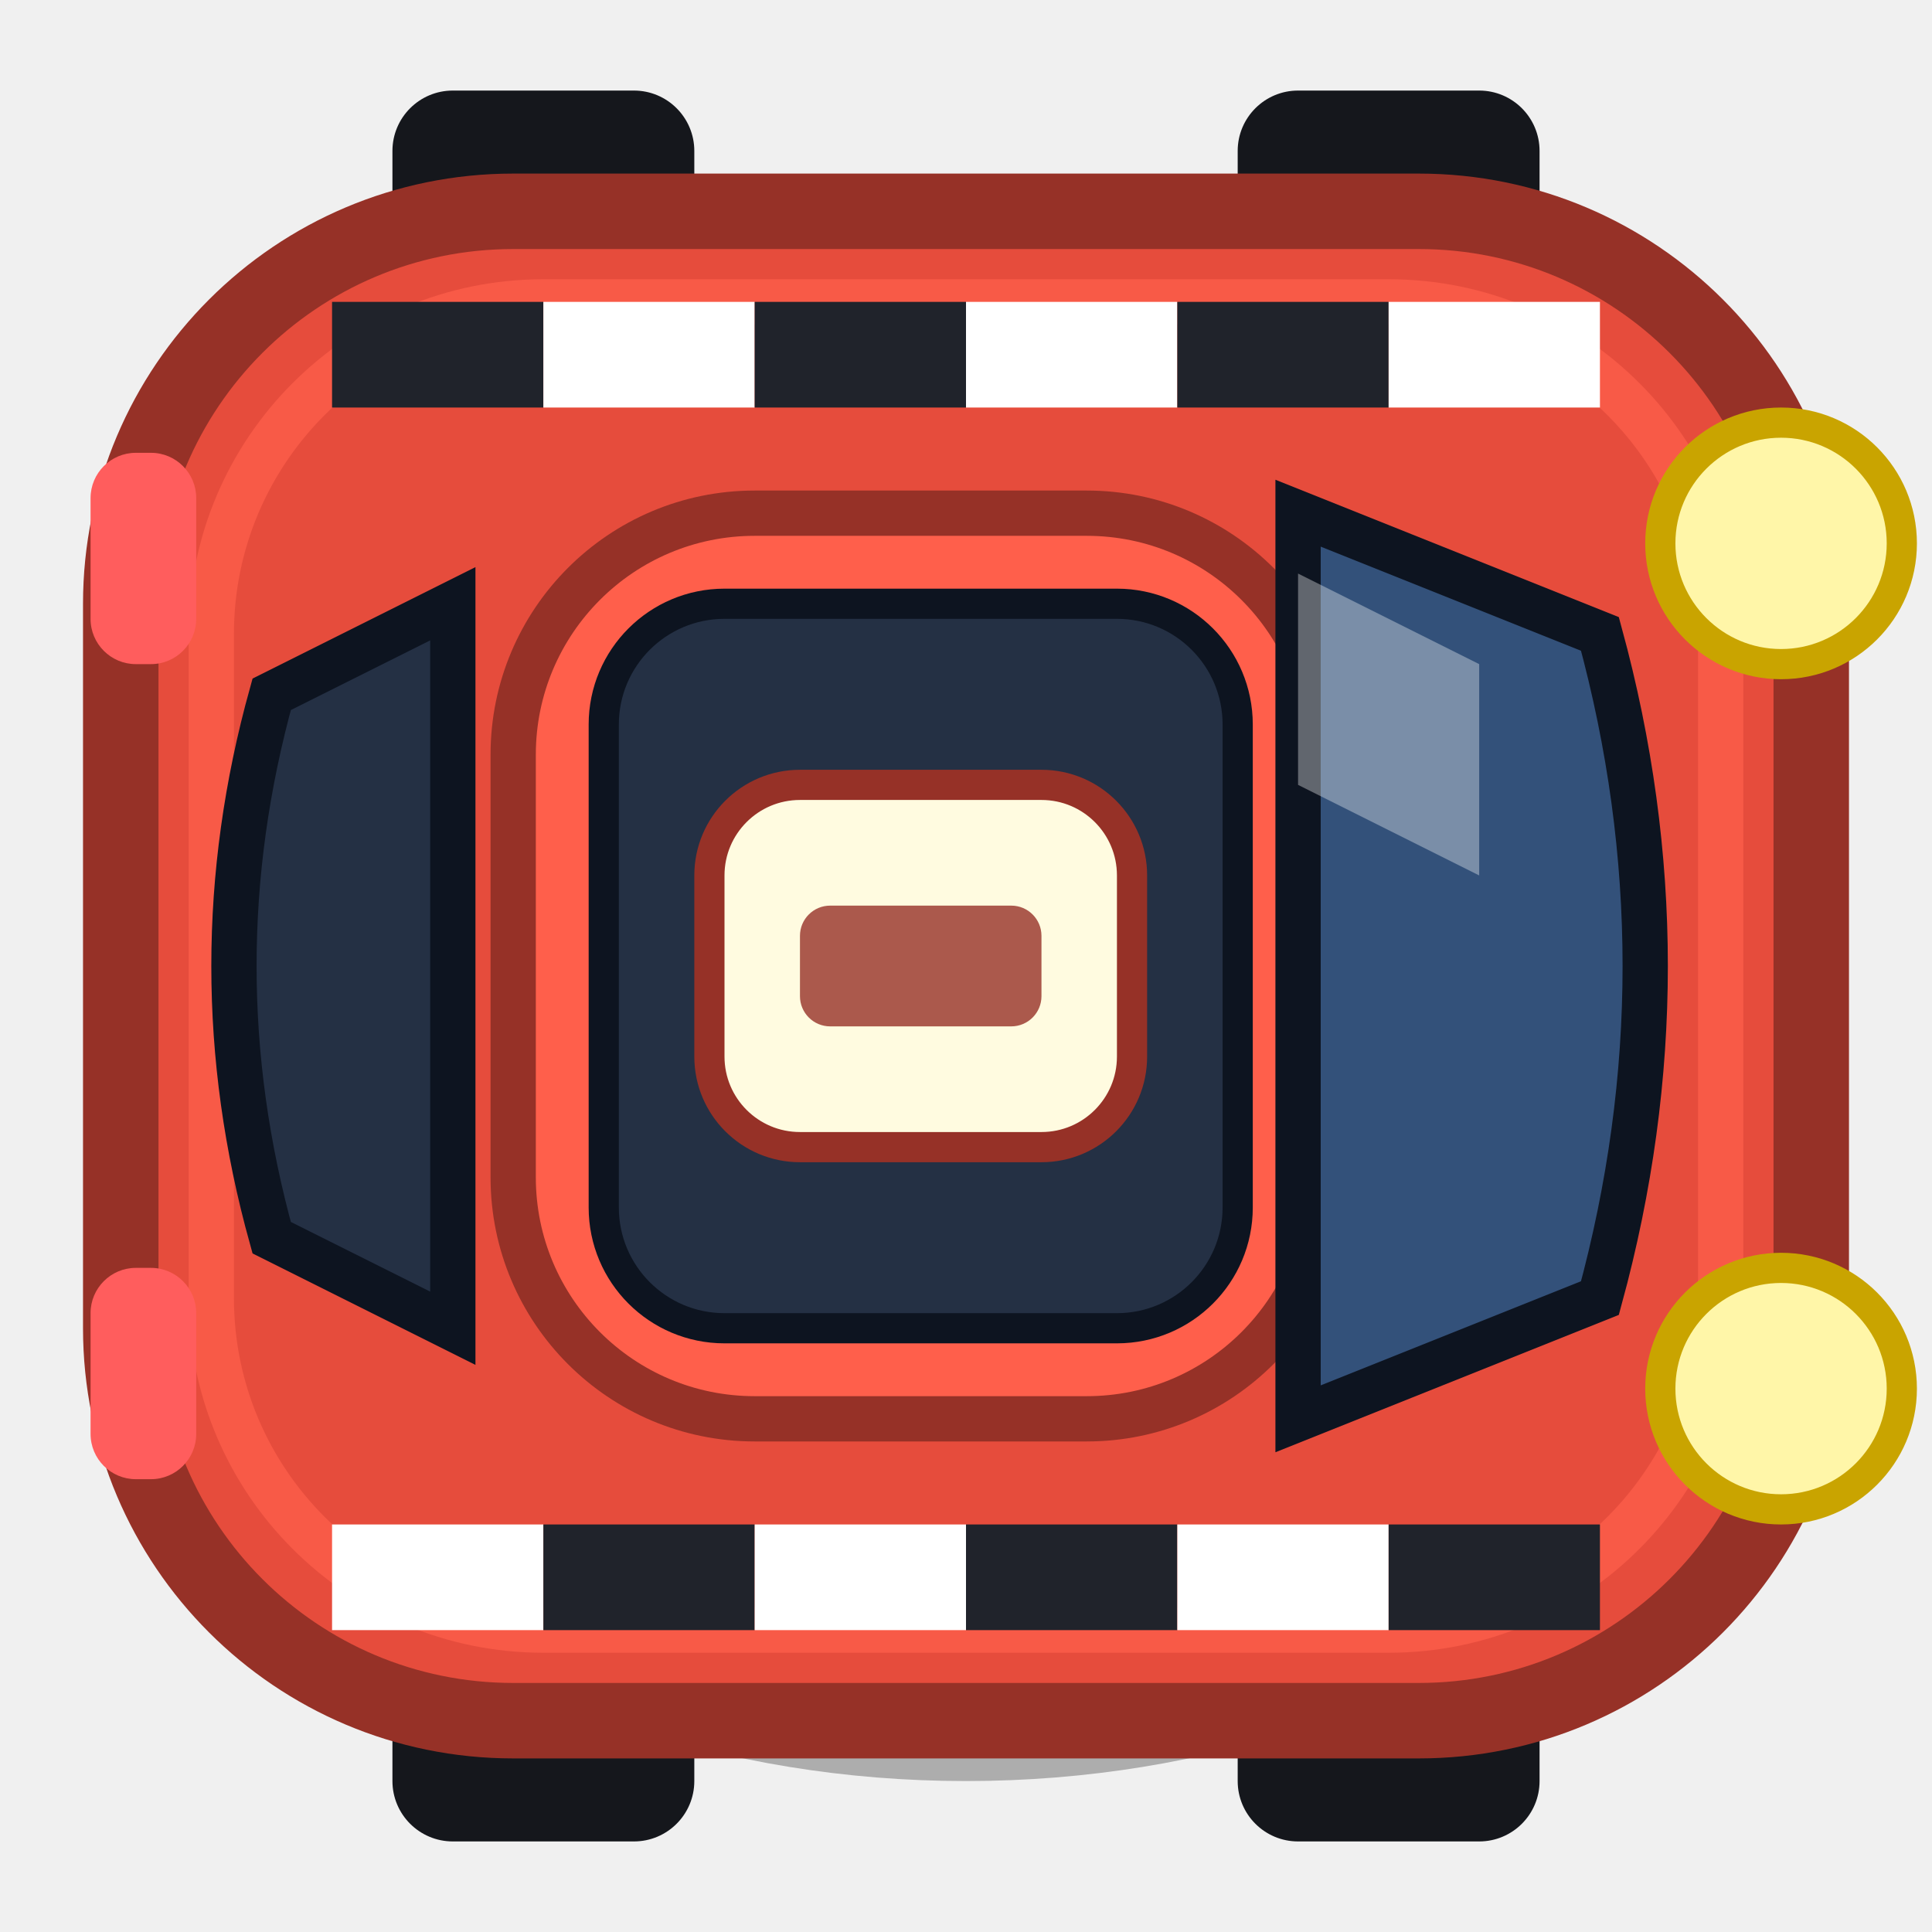
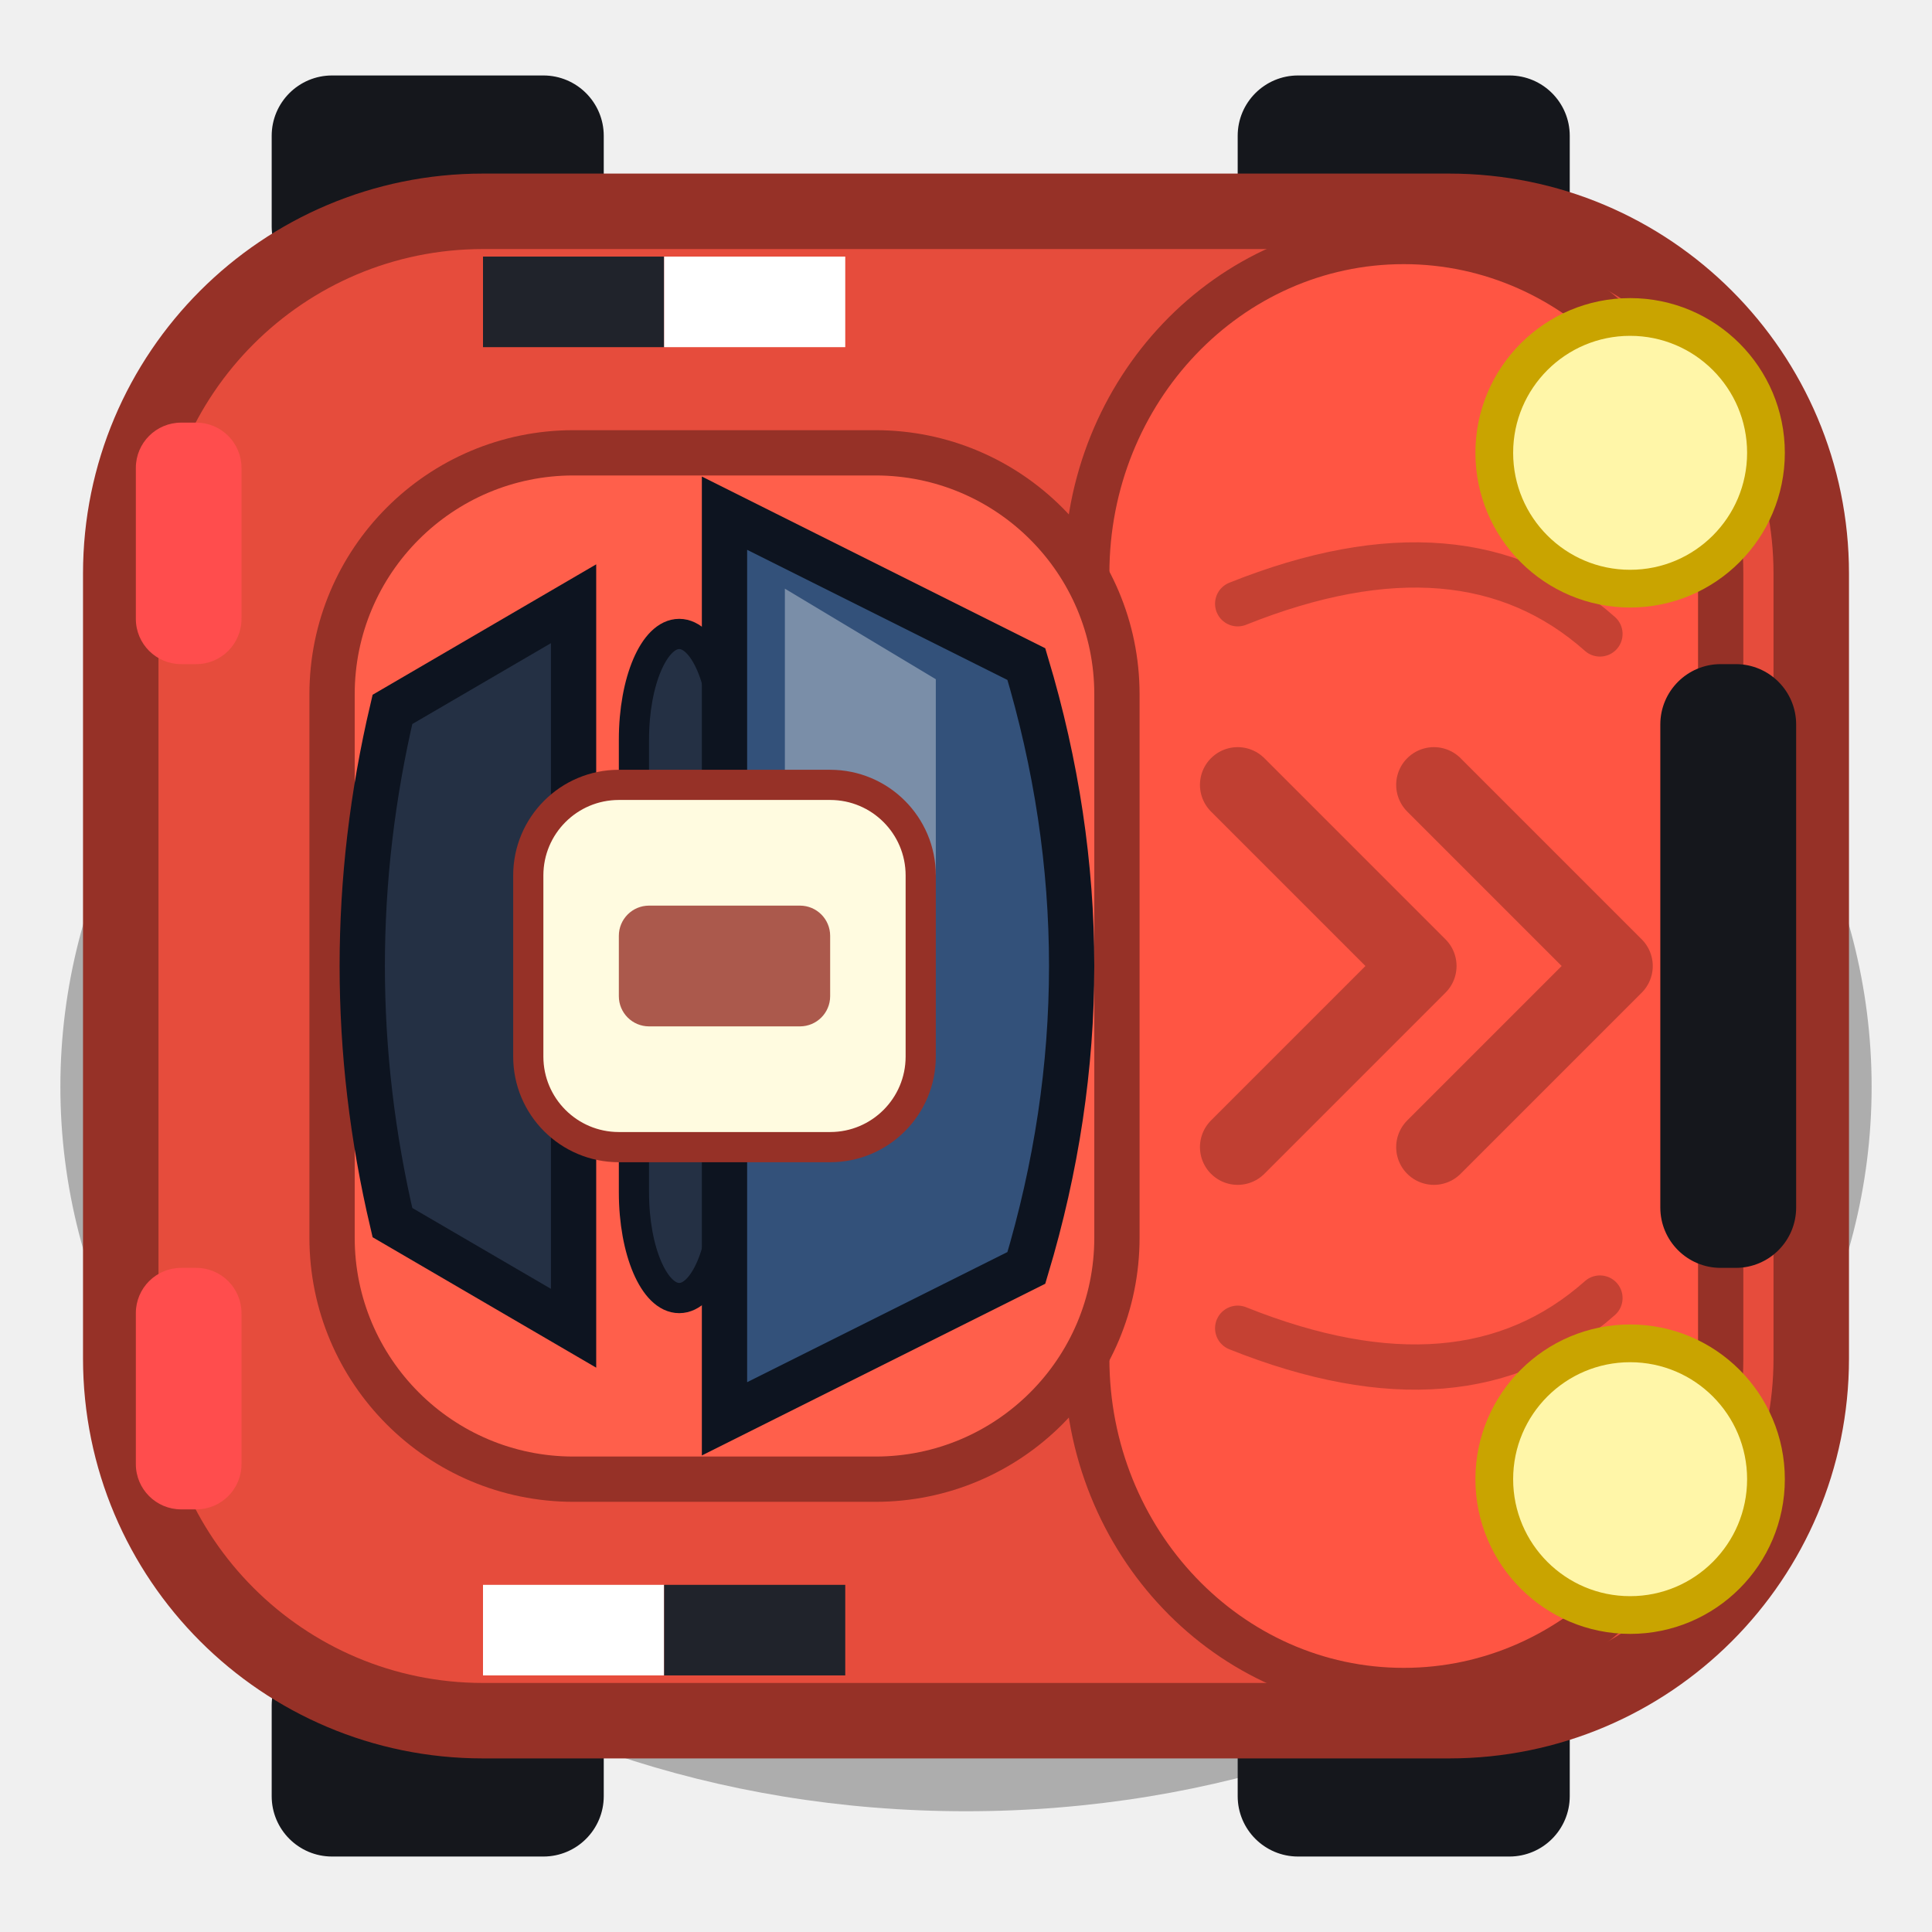
<svg xmlns="http://www.w3.org/2000/svg" width="128" height="128" viewBox="0 0 128 128">
-   <ellipse cx="64" cy="72" rx="58" ry="46" fill="#000" opacity="0.28" />
-   <rect x="82" y="6" width="20" height="14" rx="4" fill="#15171c" />
-   <rect x="82" y="108" width="20" height="14" rx="4" fill="#15171c" />
-   <rect x="26" y="6" width="20" height="14" rx="4" fill="#15171c" />
-   <rect x="26" y="108" width="20" height="14" rx="4" fill="#15171c" />
-   <rect x="8" y="14" width="112" height="100" rx="26" fill="#e64c3c" stroke="#963127" stroke-width="5" />
-   <rect x="14" y="20" width="100" height="88" rx="22" fill="none" stroke="#ff5f4b" stroke-width="3" opacity="0.7" />
-   <rect x="22" y="20" width="14" height="7" fill="#20232b" />
-   <rect x="22" y="101" width="14" height="7" fill="#ffffff" />
-   <rect x="36" y="20" width="14" height="7" fill="#ffffff" />
-   <rect x="36" y="101" width="14" height="7" fill="#20232b" />
-   <rect x="50" y="20" width="14" height="7" fill="#20232b" />
-   <rect x="50" y="101" width="14" height="7" fill="#ffffff" />
-   <rect x="64" y="20" width="14" height="7" fill="#ffffff" />
-   <rect x="64" y="101" width="14" height="7" fill="#20232b" />
-   <rect x="78" y="20" width="14" height="7" fill="#20232b" />
-   <rect x="78" y="101" width="14" height="7" fill="#ffffff" />
-   <rect x="92" y="20" width="14" height="7" fill="#ffffff" />
-   <rect x="92" y="101" width="14" height="7" fill="#20232b" />
-   <rect x="34" y="34" width="54" height="60" rx="16" fill="#ff5f4b" stroke="#963127" stroke-width="3" />
-   <rect x="40" y="40" width="42" height="48" rx="8" fill="#243044" stroke="#0d1420" stroke-width="2" />
-   <path d="M86 34 L106 42 Q112 64 106 86 L86 94 Z" fill="#33517a" stroke="#0d1420" stroke-width="3" />
-   <path d="M86 38 L98 44 L98 58 L86 52 Z" fill="#ffffff" opacity="0.35" />
-   <path d="M30 40 L18 46 Q13 64 18 82 L30 88 Z" fill="#243044" stroke="#0d1420" stroke-width="3" />
-   <rect x="47" y="52" width="28" height="24" rx="6" fill="#fffbe0" stroke="#963127" stroke-width="2" />
-   <rect x="53" y="60" width="16" height="8" rx="2" fill="#963127" opacity="0.8" />
-   <circle cx="118" cy="36" r="8" fill="#fff6a8" stroke="#c9a400" stroke-width="2" />
-   <circle cx="118" cy="92" r="8" fill="#fff6a8" stroke="#c9a400" stroke-width="2" />
-   <rect x="6" y="30" width="7" height="14" rx="3" fill="#ff5d5d" />
-   <rect x="6" y="84" width="7" height="14" rx="3" fill="#ff5d5d" />
+   <ellipse cx="64" cy="72" rx="60" ry="48" fill="#000" opacity="0.28" />
+   <rect x="18" y="5" width="22" height="14" rx="4" fill="#15171c" />
+   <rect x="18" y="109" width="22" height="14" rx="4" fill="#15171c" />
+   <rect x="82" y="5" width="22" height="14" rx="4" fill="#15171c" />
+   <rect x="82" y="109" width="22" height="14" rx="4" fill="#15171c" />
+   <rect x="8" y="14" width="112" height="100" rx="24" fill="#e64c3c" stroke="#963127" stroke-width="5" />
+   <rect x="72" y="16" width="42" height="96" rx="22" fill="#ff5543" stroke="#963127" stroke-width="3" />
+   <path d="M82 40 Q97 34 106 42 M82 88 Q97 94 106 86" fill="none" stroke="#963127" stroke-width="3" opacity="0.55" stroke-linecap="round" />
+   <path d="M82 52 L94 64 L82 76 M95 52 L107 64 L95 76" fill="none" stroke="#963127" stroke-width="5" opacity="0.6" stroke-linecap="round" stroke-linejoin="round" />
+   <rect x="110" y="44" width="9" height="40" rx="4" fill="#15171c" />
+   <circle cx="108" cy="30" r="9" fill="#fff6a8" stroke="#c9a400" stroke-width="2.5" />
+   <circle cx="108" cy="98" r="9" fill="#fff6a8" stroke="#c9a400" stroke-width="2.5" />
+   <rect x="32" y="17" width="12" height="6" fill="#20232b" />
+   <rect x="32" y="105" width="12" height="6" fill="#ffffff" />
+   <rect x="44" y="17" width="12" height="6" fill="#ffffff" />
+   <rect x="44" y="105" width="12" height="6" fill="#20232b" />
+   <rect x="22" y="30" width="52" height="68" rx="16" fill="#ff5f4b" stroke="#963127" stroke-width="3" />
+   <rect x="42" y="42" width="6" height="44" rx="7" fill="#243044" stroke="#0d1420" stroke-width="2" />
+   <path d="M48 34 L68 44 Q74 64 68 84 L48 94 Z" fill="#33517a" stroke="#0d1420" stroke-width="3" />
+   <path d="M52 39 L62 45 L62 58 L52 52 Z" fill="#ffffff" opacity="0.35" />
+   <path d="M38 40 L26 47 Q22 64 26 81 L38 88 Z" fill="#243044" stroke="#0d1420" stroke-width="3" />
+   <rect x="35" y="52" width="26" height="24" rx="6" fill="#fffbe0" stroke="#963127" stroke-width="2" />
+   <rect x="41" y="60" width="14" height="8" rx="2" fill="#963127" opacity="0.8" />
+   <rect x="9" y="28" width="7" height="16" rx="3" fill="#ff4d4d" />
+   <rect x="9" y="84" width="7" height="16" rx="3" fill="#ff4d4d" />
</svg>
